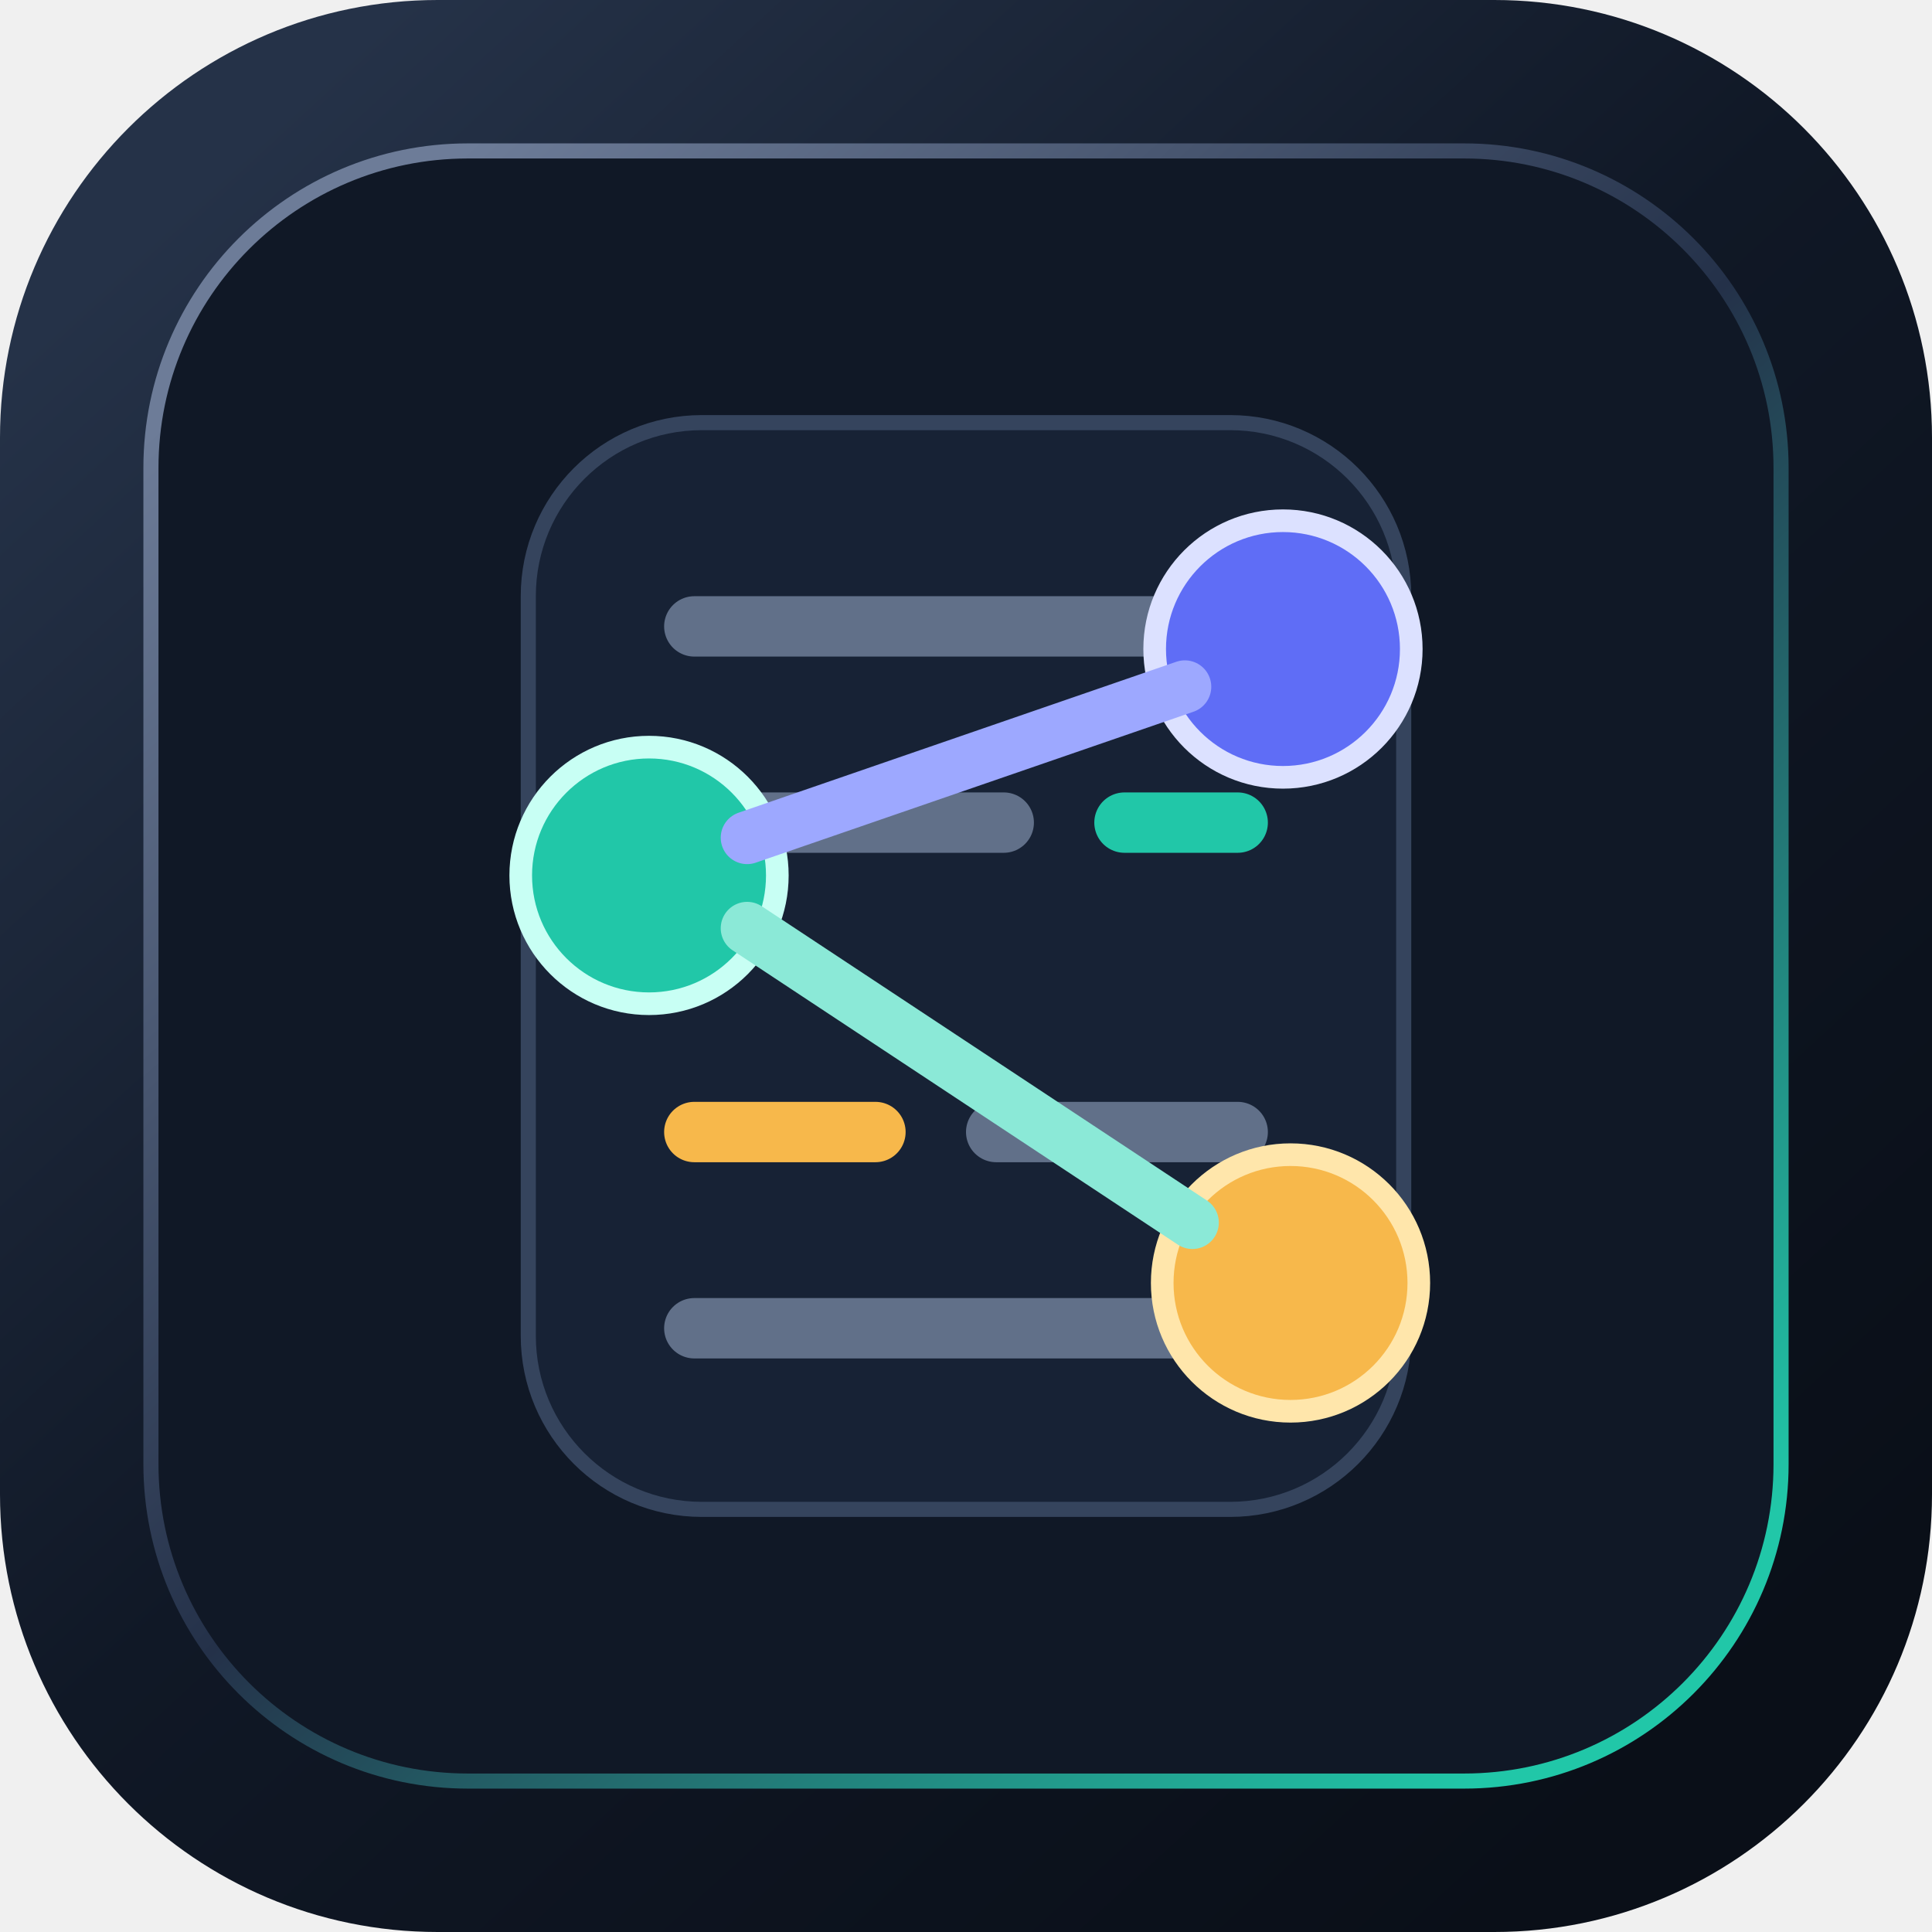
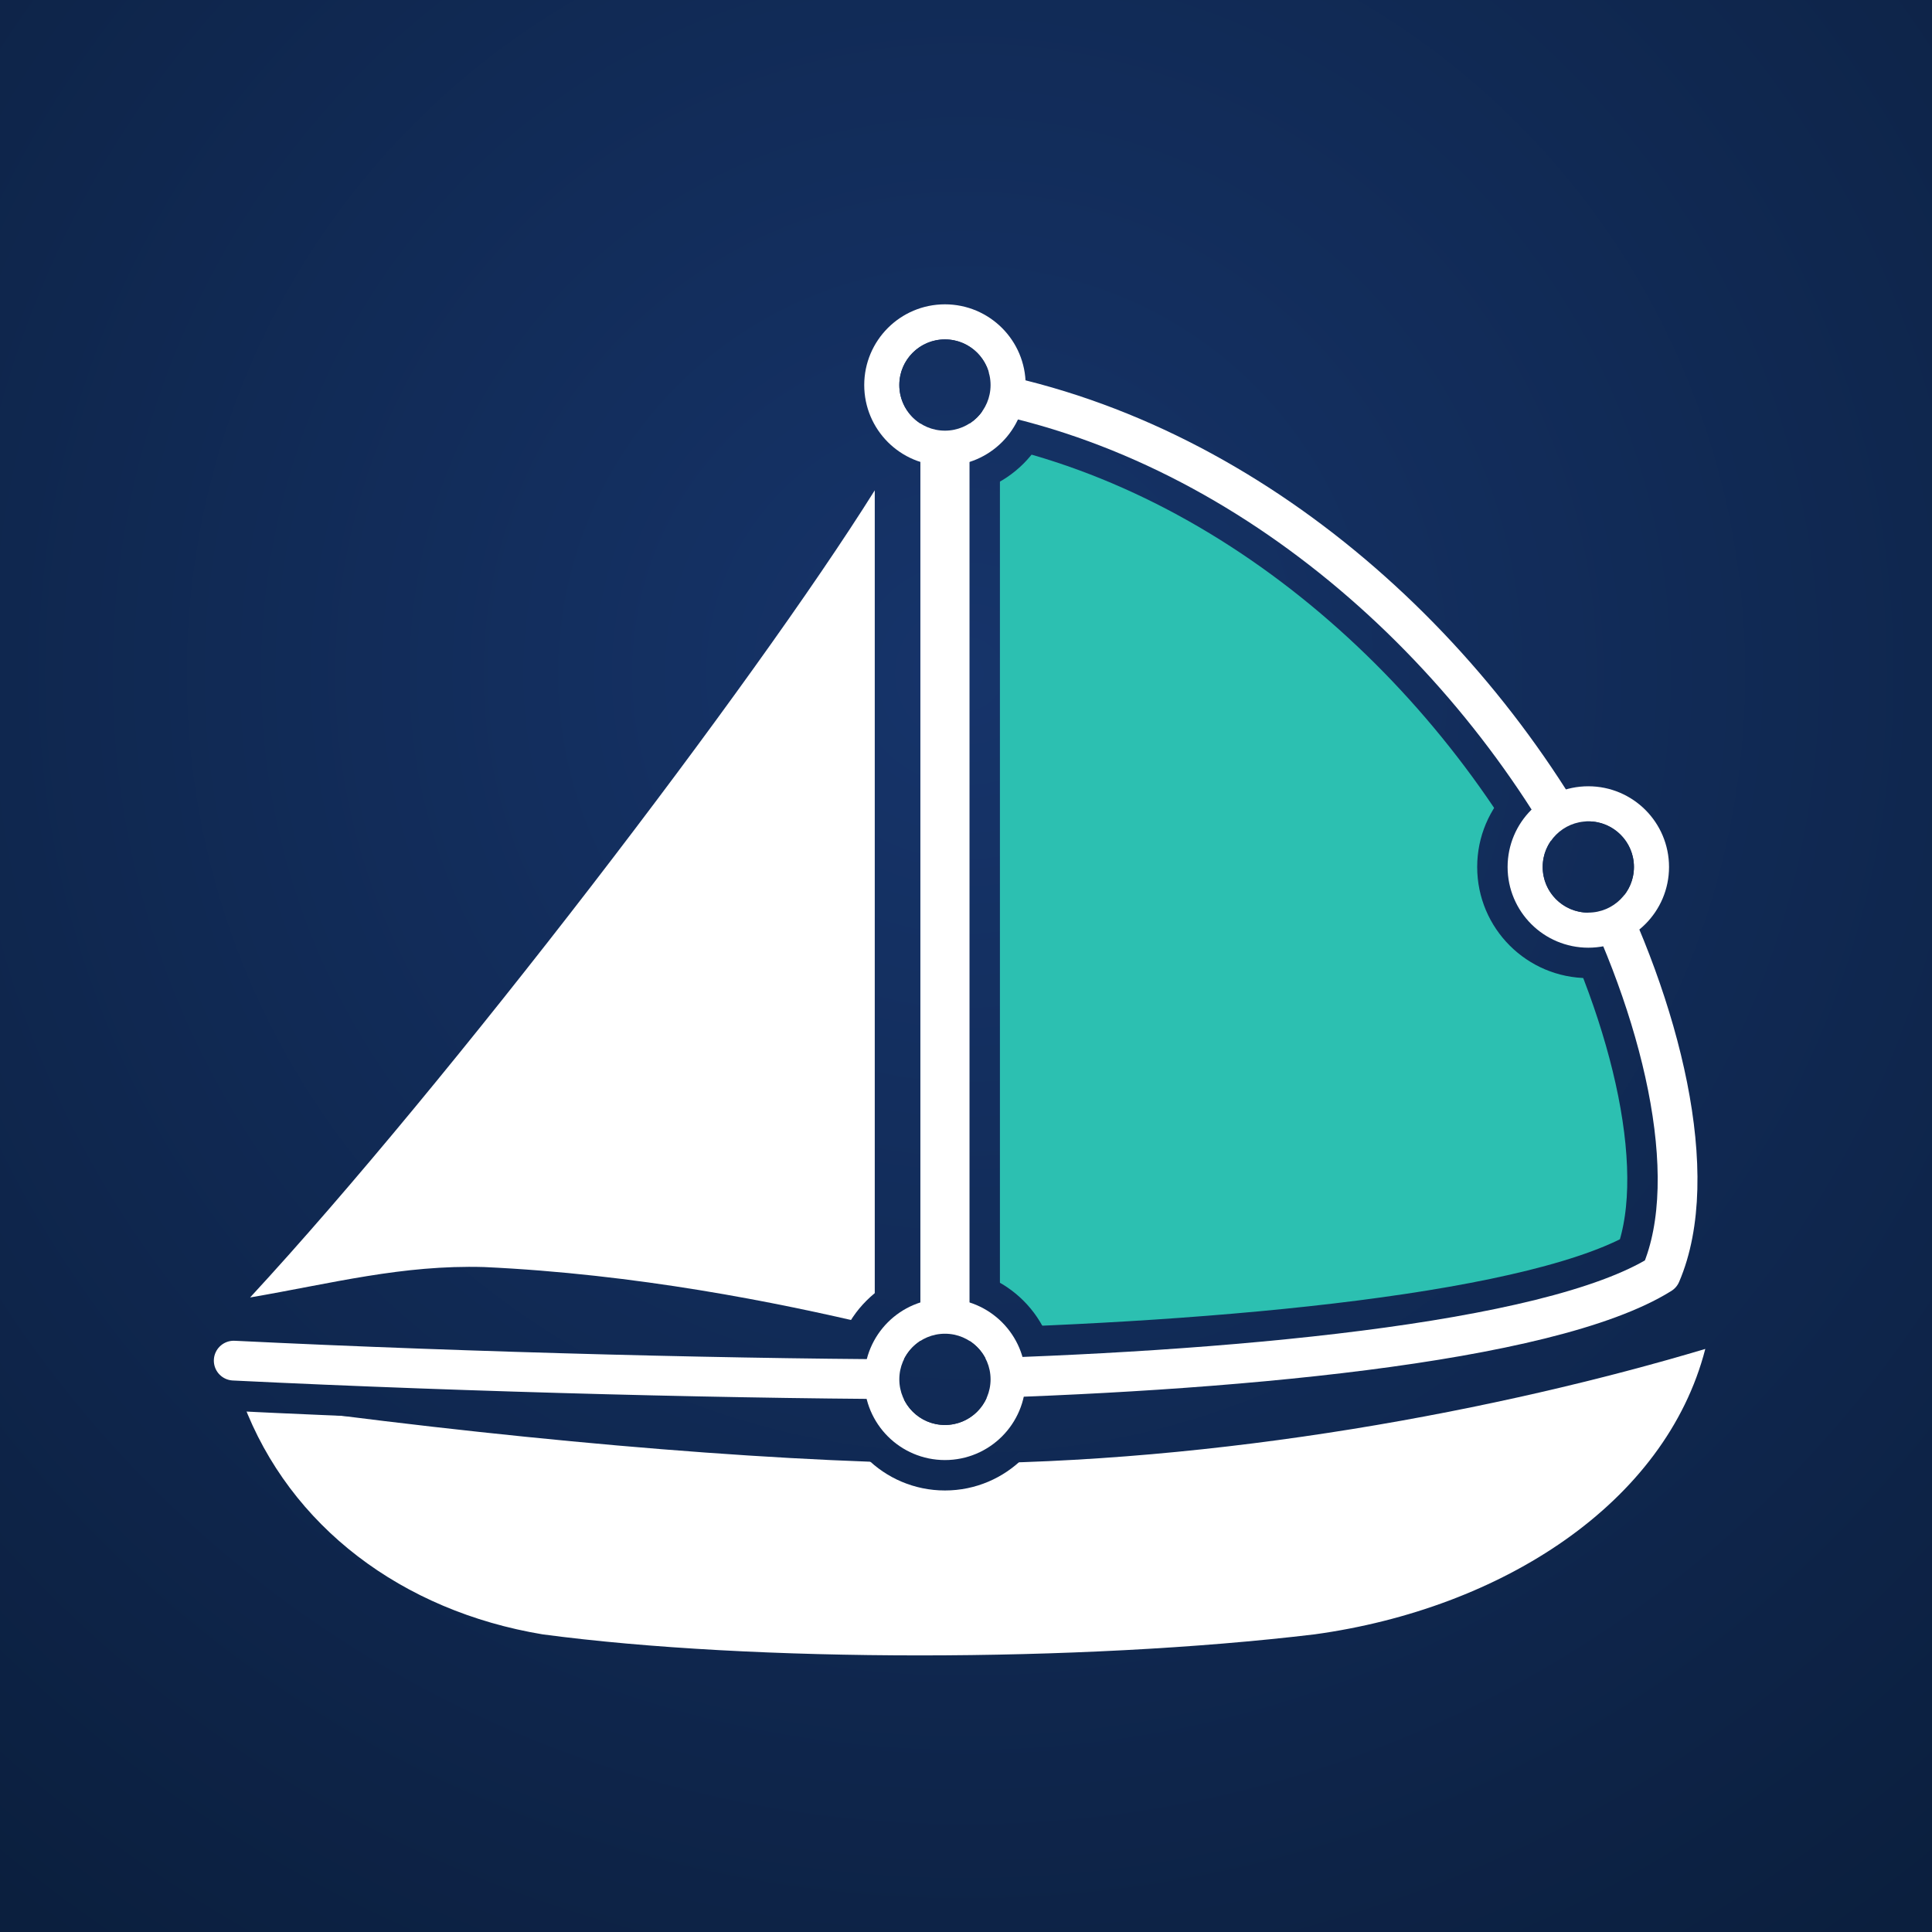
- <svg xmlns="http://www.w3.org/2000/svg" width="256" height="256" viewBox="0 0 256 256" fill="none">
-   <rect width="256" height="256" rx="58" fill="url(#paint0_linear)" />
-   <rect x="20" y="20" width="216" height="216" rx="42" fill="#101826" stroke="url(#paint1_linear)" stroke-width="2" />
-   <path d="M70 79C70 66.297 80.297 56 93 56H163C175.703 56 186 66.297 186 79V177C186 189.703 175.703 200 163 200H93C80.297 200 70 189.703 70 177V79Z" fill="#172235" stroke="#35445D" stroke-width="2" />
-   <path d="M92 83H164" stroke="#617089" stroke-width="8" stroke-linecap="round" />
-   <path d="M92 109H133" stroke="#617089" stroke-width="8" stroke-linecap="round" />
-   <path d="M149 109H164" stroke="#21C7A8" stroke-width="8" stroke-linecap="round" />
-   <path d="M92 150H116" stroke="#F7B84B" stroke-width="8" stroke-linecap="round" />
-   <path d="M132 150H164" stroke="#617089" stroke-width="8" stroke-linecap="round" />
-   <path d="M92 176H164" stroke="#617089" stroke-width="8" stroke-linecap="round" />
-   <circle cx="86" cy="116" r="17" fill="#21C7A8" stroke="#C8FFF4" stroke-width="3" />
-   <circle cx="170" cy="86" r="17" fill="#5F6DF6" stroke="#DCE1FF" stroke-width="3" />
-   <circle cx="171" cy="170" r="17" fill="#F7B84B" stroke="#FFE6AB" stroke-width="3" />
-   <path d="M99 111L157 91" stroke="#9DA8FF" stroke-width="7" stroke-linecap="round" />
-   <path d="M99 123L158 162" stroke="#8BE9D7" stroke-width="7" stroke-linecap="round" />
+ <svg xmlns="http://www.w3.org/2000/svg" viewBox="0 0 1024 1024">
  <defs>
-     <linearGradient id="paint0_linear" x1="31" y1="20" x2="225" y2="231" gradientUnits="userSpaceOnUse">
-       <stop stop-color="#253248" />
-       <stop offset="0.48" stop-color="#101826" />
-       <stop offset="1" stop-color="#0A0F18" />
-     </linearGradient>
-     <linearGradient id="paint1_linear" x1="48" y1="32" x2="216" y2="218" gradientUnits="userSpaceOnUse">
-       <stop stop-color="#6D7C98" />
-       <stop offset="0.5" stop-color="#243149" />
-       <stop offset="1" stop-color="#21C7A8" />
-     </linearGradient>
+     <radialGradient id="ig" cx=".5" cy=".35" r=".8">
+       <stop offset="0" stop-color="#16346A" />
+       <stop offset="1" stop-color="#0B1F3E" />
+     </radialGradient>
  </defs>
+   <rect width="1024" height="1024" fill="url(#ig)" />
+   <g transform="translate(512 524) scale(1.24) translate(-651 -360)">
+     <defs>
+       <mask id="gd11f" maskUnits="userSpaceOnUse" x="-500" y="-500" width="3000" height="3000">
+         <rect x="-500" y="-500" width="3000" height="3000" fill="#fff" />
+         <path d="M642 102 V 527" fill="none" stroke="#000" stroke-width="47" stroke-linecap="round" stroke-linejoin="round" />
+         <path d="M642 102 C 760 118 862 205 917 308 C 948 368 966 440 948 482 C 900 512 760 524 642 527" fill="none" stroke="#000" stroke-width="43" stroke-linecap="round" stroke-linejoin="round" />
+         <path d="M338 519 C 440 524 560 527 642 527" fill="none" stroke="#000" stroke-width="43" stroke-linecap="round" stroke-linejoin="round" />
+         <circle cx="642" cy="102" r="47.5" fill="#000" />
+         <circle cx="917" cy="308" r="47.5" fill="#000" />
+         <circle cx="642" cy="527" r="47.5" fill="#000" />
+       </mask>
+       <mask id="gd11l" maskUnits="userSpaceOnUse" x="-500" y="-500" width="3000" height="3000">
+         <rect x="-500" y="-500" width="3000" height="3000" fill="#fff" />
+         <circle cx="642" cy="102" r="19.5" fill="#000" />
+         <circle cx="917" cy="308" r="19.5" fill="#000" />
+         <circle cx="642" cy="527" r="19.5" fill="#000" />
+       </mask>
+     </defs>
+     <g mask="url(#gd11f)">
+       <path d="M612 147 C 560 230 430 400 345 492 C 380 486 410 478 445 479 C 510 482 570 494 612 504 Z" fill="#FFFFFF" />
+       <path d="M642 102 C 760 118 862 205 917 308 C 948 368 966 440 948 482 C 900 512 760 524 642 527 Z" fill="#2CC0B1" />
+       <path d="M342 537 C 450 552 560 562 642 563 C 760 563 880 540 967 514 C 950 580 880 625 800 636 C 700 648 560 648 470 636 C 410 626 362 590 342 537 Z" fill="#FFFFFF" />
+     </g>
+     <g mask="url(#gd11l)">
+       <path d="M642 102 V 527" fill="none" stroke="#FFFFFF" stroke-width="21" stroke-linecap="round" stroke-linejoin="round" />
+       <path d="M642 102 C 760 118 862 205 917 308 C 948 368 966 440 948 482 C 900 512 760 524 642 527" fill="none" stroke="#FFFFFF" stroke-width="17" stroke-linecap="round" stroke-linejoin="round" />
+       <path d="M338 519 C 440 524 560 527 642 527" fill="none" stroke="#FFFFFF" stroke-width="17" stroke-linecap="round" stroke-linejoin="round" />
+       <circle cx="642" cy="102" r="27" fill="none" stroke="#FFFFFF" stroke-width="15" />
+       <circle cx="917" cy="308" r="27" fill="none" stroke="#FFFFFF" stroke-width="15" />
+       <circle cx="642" cy="527" r="27" fill="none" stroke="#FFFFFF" stroke-width="15" />
+     </g>
+   </g>
</svg>
